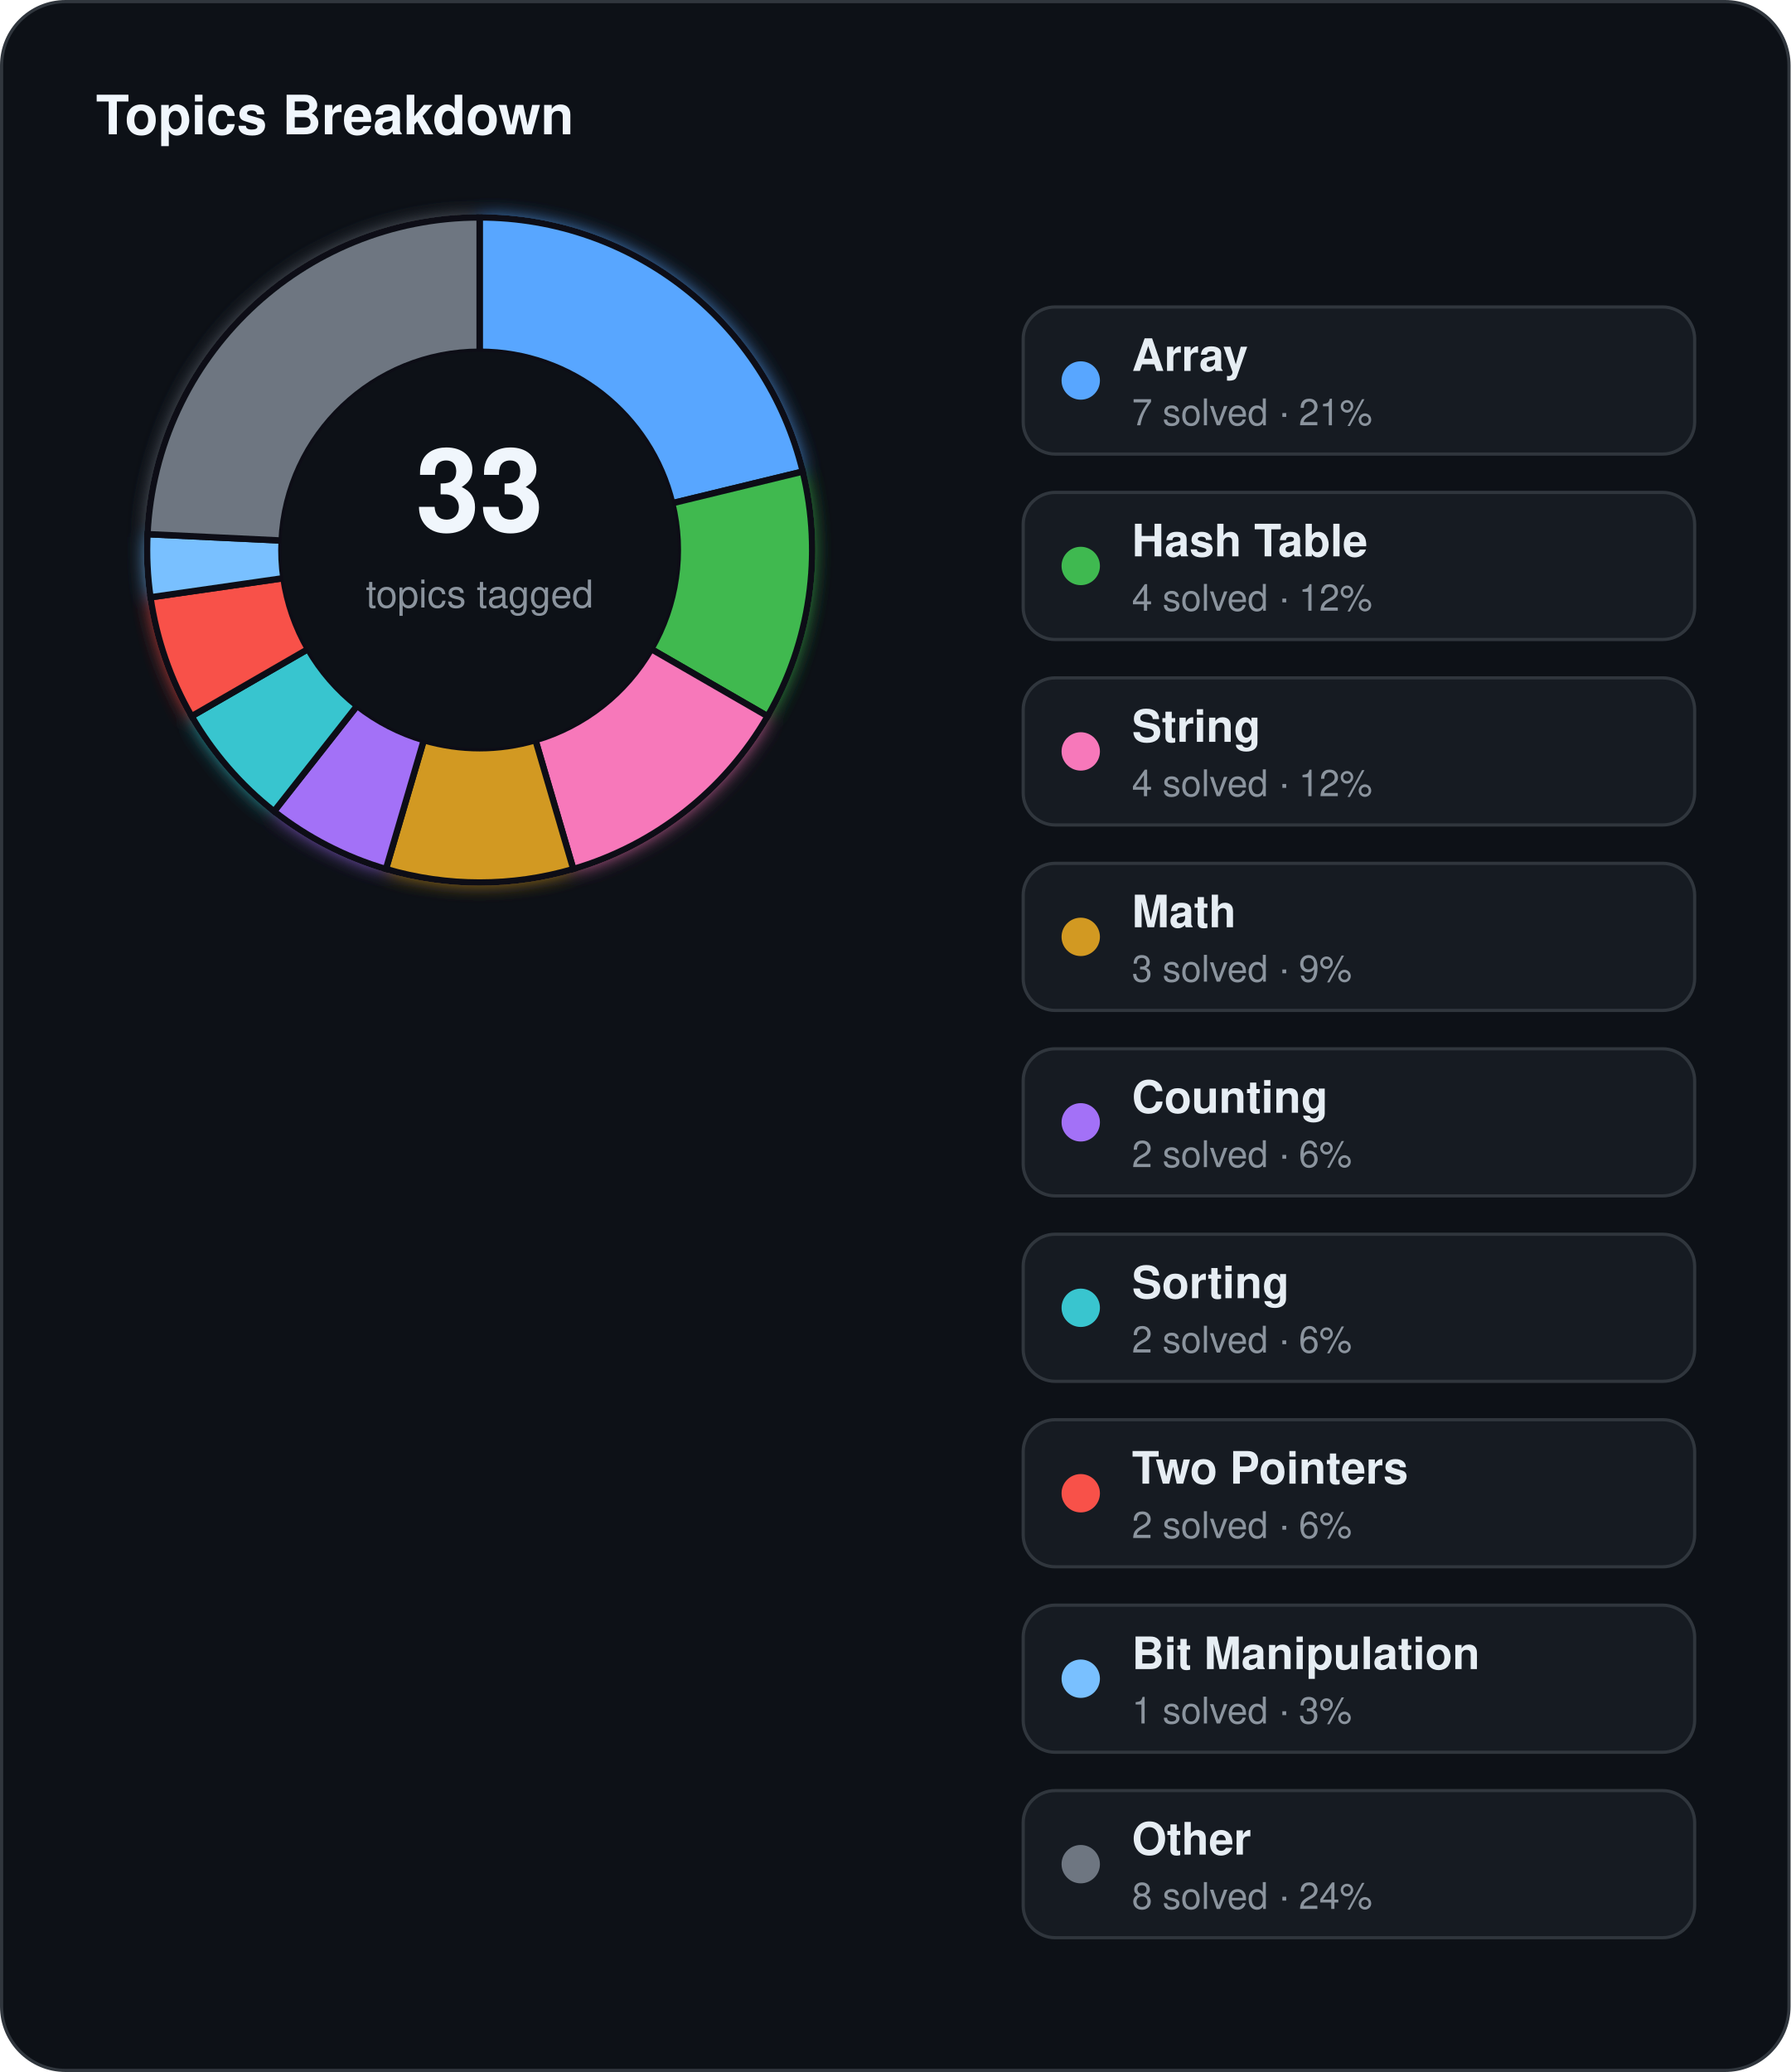
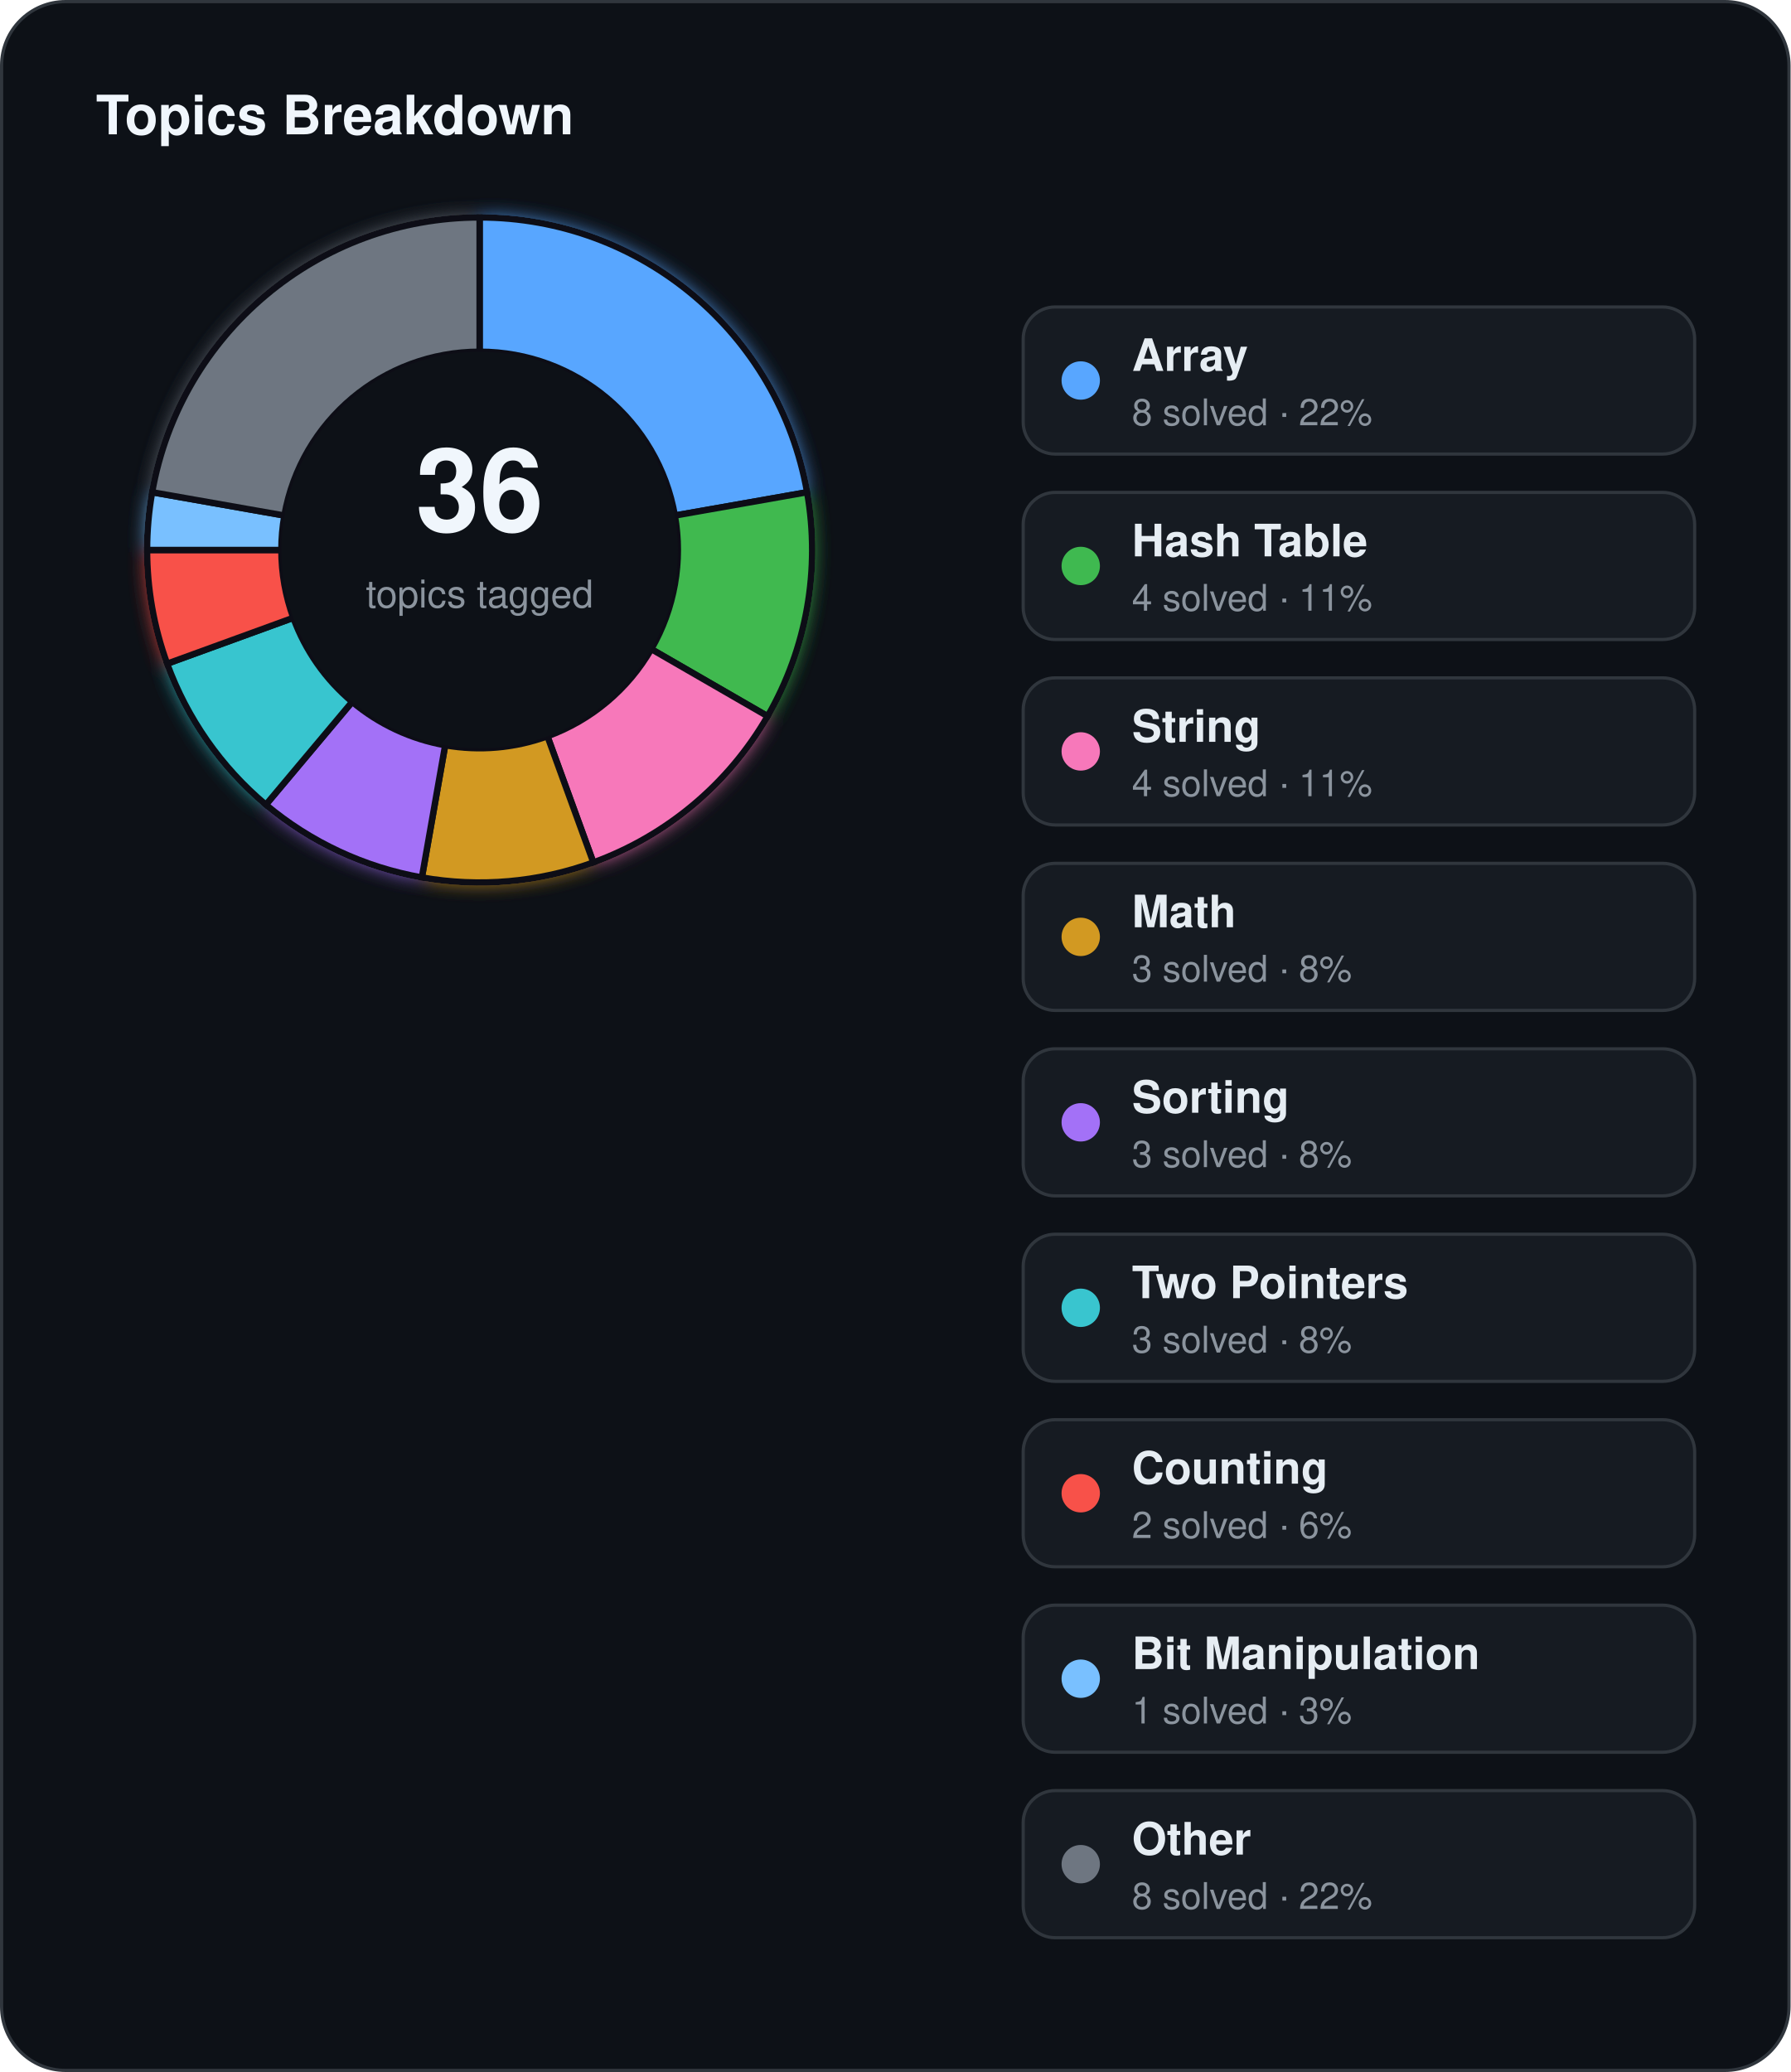
<svg xmlns="http://www.w3.org/2000/svg" width="560" height="648" viewBox="0 0 560 648">
  <defs>
    <filter id="topics-glow" x="-60%" y="-60%" width="220%" height="220%">
      <feGaussianBlur stdDeviation="3" result="blur" />
      <feMerge>
        <feMergeNode in="blur" />
        <feMergeNode in="SourceGraphic" />
      </feMerge>
    </filter>
  </defs>
  <rect x="0.5" y="0.5" width="559" height="647" rx="20" fill="#0d1117" stroke="#30363d" stroke-width="1" />
  <text x="30" y="42" fill="#f0f6fc" font-family="Segoe UI, Helvetica, Arial, sans-serif" font-size="17" font-weight="700">Topics Breakdown</text>
  <g filter="url(#topics-glow)">
-     <path d="M 150.00,68.00 A 104,104 0 0 1 251.07,147.48 L 210.25,157.38 A 62,62 0 0 0 150.00,110.00 Z" fill="#58a6ff" stroke="#0d1117" stroke-width="2" />
-     <path d="M 251.07,147.48 A 104,104 0 0 1 240.07,224.00 L 203.69,203.00 A 62,62 0 0 0 210.25,157.38 Z" fill="#3fb950" stroke="#0d1117" stroke-width="2" />
-     <path d="M 240.07,224.00 A 104,104 0 0 1 179.30,271.79 L 167.47,231.49 A 62,62 0 0 0 203.69,203.00 Z" fill="#f778ba" stroke="#0d1117" stroke-width="2" />
-     <path d="M 179.30,271.79 A 104,104 0 0 1 120.70,271.79 L 132.53,231.49 A 62,62 0 0 0 167.47,231.49 Z" fill="#d29922" stroke="#0d1117" stroke-width="2" />
-     <path d="M 120.70,271.79 A 104,104 0 0 1 85.71,253.75 L 111.67,220.74 A 62,62 0 0 0 132.53,231.49 Z" fill="#a371f7" stroke="#0d1117" stroke-width="2" />
-     <path d="M 85.71,253.75 A 104,104 0 0 1 59.93,224.00 L 96.31,203.00 A 62,62 0 0 0 111.67,220.74 Z" fill="#39c5cf" stroke="#0d1117" stroke-width="2" />
-     <path d="M 59.93,224.00 A 104,104 0 0 1 47.06,186.80 L 88.63,180.82 A 62,62 0 0 0 96.31,203.00 Z" fill="#f85149" stroke="#0d1117" stroke-width="2" />
-     <path d="M 47.06,186.80 A 104,104 0 0 1 46.12,167.05 L 88.07,169.05 A 62,62 0 0 0 88.63,180.82 Z" fill="#79c0ff" stroke="#0d1117" stroke-width="2" />
-     <path d="M 46.12,167.05 A 104,104 0 0 1 150.00,68.00 L 150.00,110.00 A 62,62 0 0 0 88.07,169.05 Z" fill="#6e7681" stroke="#0d1117" stroke-width="2" />
+     <path d="M 150.00,68.00 A 104,104 0 0 1 252.42,153.94 L 211.06,161.23 A 62,62 0 0 0 150.00,110.00 Z" fill="#58a6ff" stroke="#0d1117" stroke-width="2" />
+     <path d="M 252.42,153.94 A 104,104 0 0 1 240.07,224.00 L 203.69,203.00 A 62,62 0 0 0 211.06,161.23 Z" fill="#3fb950" stroke="#0d1117" stroke-width="2" />
+     <path d="M 240.07,224.00 A 104,104 0 0 1 185.57,269.73 L 171.21,230.26 A 62,62 0 0 0 203.69,203.00 Z" fill="#f778ba" stroke="#0d1117" stroke-width="2" />
+     <path d="M 185.57,269.73 A 104,104 0 0 1 131.94,274.42 L 139.23,233.06 A 62,62 0 0 0 171.21,230.26 Z" fill="#d29922" stroke="#0d1117" stroke-width="2" />
+     <path d="M 131.94,274.42 A 104,104 0 0 1 83.15,251.67 L 110.15,219.49 A 62,62 0 0 0 139.23,233.06 Z" fill="#a371f7" stroke="#0d1117" stroke-width="2" />
+     <path d="M 83.15,251.67 A 104,104 0 0 1 52.27,207.57 L 91.74,193.21 A 62,62 0 0 0 110.15,219.49 Z" fill="#39c5cf" stroke="#0d1117" stroke-width="2" />
+     <path d="M 52.27,207.57 A 104,104 0 0 1 46.00,172.00 L 88.00,172.00 A 62,62 0 0 0 91.74,193.21 Z" fill="#f85149" stroke="#0d1117" stroke-width="2" />
+     <path d="M 46.00,172.00 A 104,104 0 0 1 47.58,153.94 L 88.94,161.23 A 62,62 0 0 0 88.00,172.00 Z" fill="#79c0ff" stroke="#0d1117" stroke-width="2" />
+     <path d="M 47.58,153.94 A 104,104 0 0 1 150.00,68.00 L 150.00,110.00 A 62,62 0 0 0 88.94,161.23 Z" fill="#6e7681" stroke="#0d1117" stroke-width="2" />
  </g>
  <circle cx="150" cy="172" r="62" fill="#0d1117" />
-   <text x="150" y="166" text-anchor="middle" fill="#f0f6fc" font-family="Segoe UI, Helvetica, Arial, sans-serif" font-size="36" font-weight="700">33</text>
+   <text x="150" y="166" text-anchor="middle" fill="#f0f6fc" font-family="Segoe UI, Helvetica, Arial, sans-serif" font-size="36" font-weight="700">36</text>
  <text x="150" y="190" text-anchor="middle" fill="#8b949e" font-family="Segoe UI, Helvetica, Arial, sans-serif" font-size="12">topics tagged</text>
  <rect x="320" y="96" width="210" height="46" rx="10" fill="#161b22" stroke="#30363d" stroke-width="1" />
  <circle cx="338" cy="119" r="6" fill="#58a6ff" />
  <text x="354" y="116" fill="#e6edf3" font-family="Segoe UI, Helvetica, Arial, sans-serif" font-size="14" font-weight="600">Array</text>
-   <text x="354" y="133" fill="#8b949e" font-family="Segoe UI, Helvetica, Arial, sans-serif" font-size="11.5">7 solved · 21%</text>
+   <text x="354" y="133" fill="#8b949e" font-family="Segoe UI, Helvetica, Arial, sans-serif" font-size="11.5">8 solved · 22%</text>
  <rect x="320" y="154" width="210" height="46" rx="10" fill="#161b22" stroke="#30363d" stroke-width="1" />
  <circle cx="338" cy="177" r="6" fill="#3fb950" />
  <text x="354" y="174" fill="#e6edf3" font-family="Segoe UI, Helvetica, Arial, sans-serif" font-size="14" font-weight="600">Hash Table</text>
-   <text x="354" y="191" fill="#8b949e" font-family="Segoe UI, Helvetica, Arial, sans-serif" font-size="11.5">4 solved · 12%</text>
+   <text x="354" y="191" fill="#8b949e" font-family="Segoe UI, Helvetica, Arial, sans-serif" font-size="11.5">4 solved · 11%</text>
  <rect x="320" y="212" width="210" height="46" rx="10" fill="#161b22" stroke="#30363d" stroke-width="1" />
  <circle cx="338" cy="235" r="6" fill="#f778ba" />
  <text x="354" y="232" fill="#e6edf3" font-family="Segoe UI, Helvetica, Arial, sans-serif" font-size="14" font-weight="600">String</text>
-   <text x="354" y="249" fill="#8b949e" font-family="Segoe UI, Helvetica, Arial, sans-serif" font-size="11.5">4 solved · 12%</text>
+   <text x="354" y="249" fill="#8b949e" font-family="Segoe UI, Helvetica, Arial, sans-serif" font-size="11.5">4 solved · 11%</text>
  <rect x="320" y="270" width="210" height="46" rx="10" fill="#161b22" stroke="#30363d" stroke-width="1" />
  <circle cx="338" cy="293" r="6" fill="#d29922" />
  <text x="354" y="290" fill="#e6edf3" font-family="Segoe UI, Helvetica, Arial, sans-serif" font-size="14" font-weight="600">Math</text>
-   <text x="354" y="307" fill="#8b949e" font-family="Segoe UI, Helvetica, Arial, sans-serif" font-size="11.5">3 solved · 9%</text>
+   <text x="354" y="307" fill="#8b949e" font-family="Segoe UI, Helvetica, Arial, sans-serif" font-size="11.5">3 solved · 8%</text>
  <rect x="320" y="328" width="210" height="46" rx="10" fill="#161b22" stroke="#30363d" stroke-width="1" />
  <circle cx="338" cy="351" r="6" fill="#a371f7" />
-   <text x="354" y="348" fill="#e6edf3" font-family="Segoe UI, Helvetica, Arial, sans-serif" font-size="14" font-weight="600">Counting</text>
-   <text x="354" y="365" fill="#8b949e" font-family="Segoe UI, Helvetica, Arial, sans-serif" font-size="11.5">2 solved · 6%</text>
+   <text x="354" y="348" fill="#e6edf3" font-family="Segoe UI, Helvetica, Arial, sans-serif" font-size="14" font-weight="600">Sorting</text>
+   <text x="354" y="365" fill="#8b949e" font-family="Segoe UI, Helvetica, Arial, sans-serif" font-size="11.5">3 solved · 8%</text>
  <rect x="320" y="386" width="210" height="46" rx="10" fill="#161b22" stroke="#30363d" stroke-width="1" />
  <circle cx="338" cy="409" r="6" fill="#39c5cf" />
-   <text x="354" y="406" fill="#e6edf3" font-family="Segoe UI, Helvetica, Arial, sans-serif" font-size="14" font-weight="600">Sorting</text>
-   <text x="354" y="423" fill="#8b949e" font-family="Segoe UI, Helvetica, Arial, sans-serif" font-size="11.5">2 solved · 6%</text>
+   <text x="354" y="406" fill="#e6edf3" font-family="Segoe UI, Helvetica, Arial, sans-serif" font-size="14" font-weight="600">Two Pointers</text>
+   <text x="354" y="423" fill="#8b949e" font-family="Segoe UI, Helvetica, Arial, sans-serif" font-size="11.5">3 solved · 8%</text>
  <rect x="320" y="444" width="210" height="46" rx="10" fill="#161b22" stroke="#30363d" stroke-width="1" />
  <circle cx="338" cy="467" r="6" fill="#f85149" />
-   <text x="354" y="464" fill="#e6edf3" font-family="Segoe UI, Helvetica, Arial, sans-serif" font-size="14" font-weight="600">Two Pointers</text>
+   <text x="354" y="464" fill="#e6edf3" font-family="Segoe UI, Helvetica, Arial, sans-serif" font-size="14" font-weight="600">Counting</text>
  <text x="354" y="481" fill="#8b949e" font-family="Segoe UI, Helvetica, Arial, sans-serif" font-size="11.5">2 solved · 6%</text>
  <rect x="320" y="502" width="210" height="46" rx="10" fill="#161b22" stroke="#30363d" stroke-width="1" />
  <circle cx="338" cy="525" r="6" fill="#79c0ff" />
  <text x="354" y="522" fill="#e6edf3" font-family="Segoe UI, Helvetica, Arial, sans-serif" font-size="14" font-weight="600">Bit Manipulation</text>
  <text x="354" y="539" fill="#8b949e" font-family="Segoe UI, Helvetica, Arial, sans-serif" font-size="11.5">1 solved · 3%</text>
  <rect x="320" y="560" width="210" height="46" rx="10" fill="#161b22" stroke="#30363d" stroke-width="1" />
  <circle cx="338" cy="583" r="6" fill="#6e7681" />
  <text x="354" y="580" fill="#e6edf3" font-family="Segoe UI, Helvetica, Arial, sans-serif" font-size="14" font-weight="600">Other</text>
-   <text x="354" y="597" fill="#8b949e" font-family="Segoe UI, Helvetica, Arial, sans-serif" font-size="11.5">8 solved · 24%</text>
+   <text x="354" y="597" fill="#8b949e" font-family="Segoe UI, Helvetica, Arial, sans-serif" font-size="11.5">8 solved · 22%</text>
</svg>
